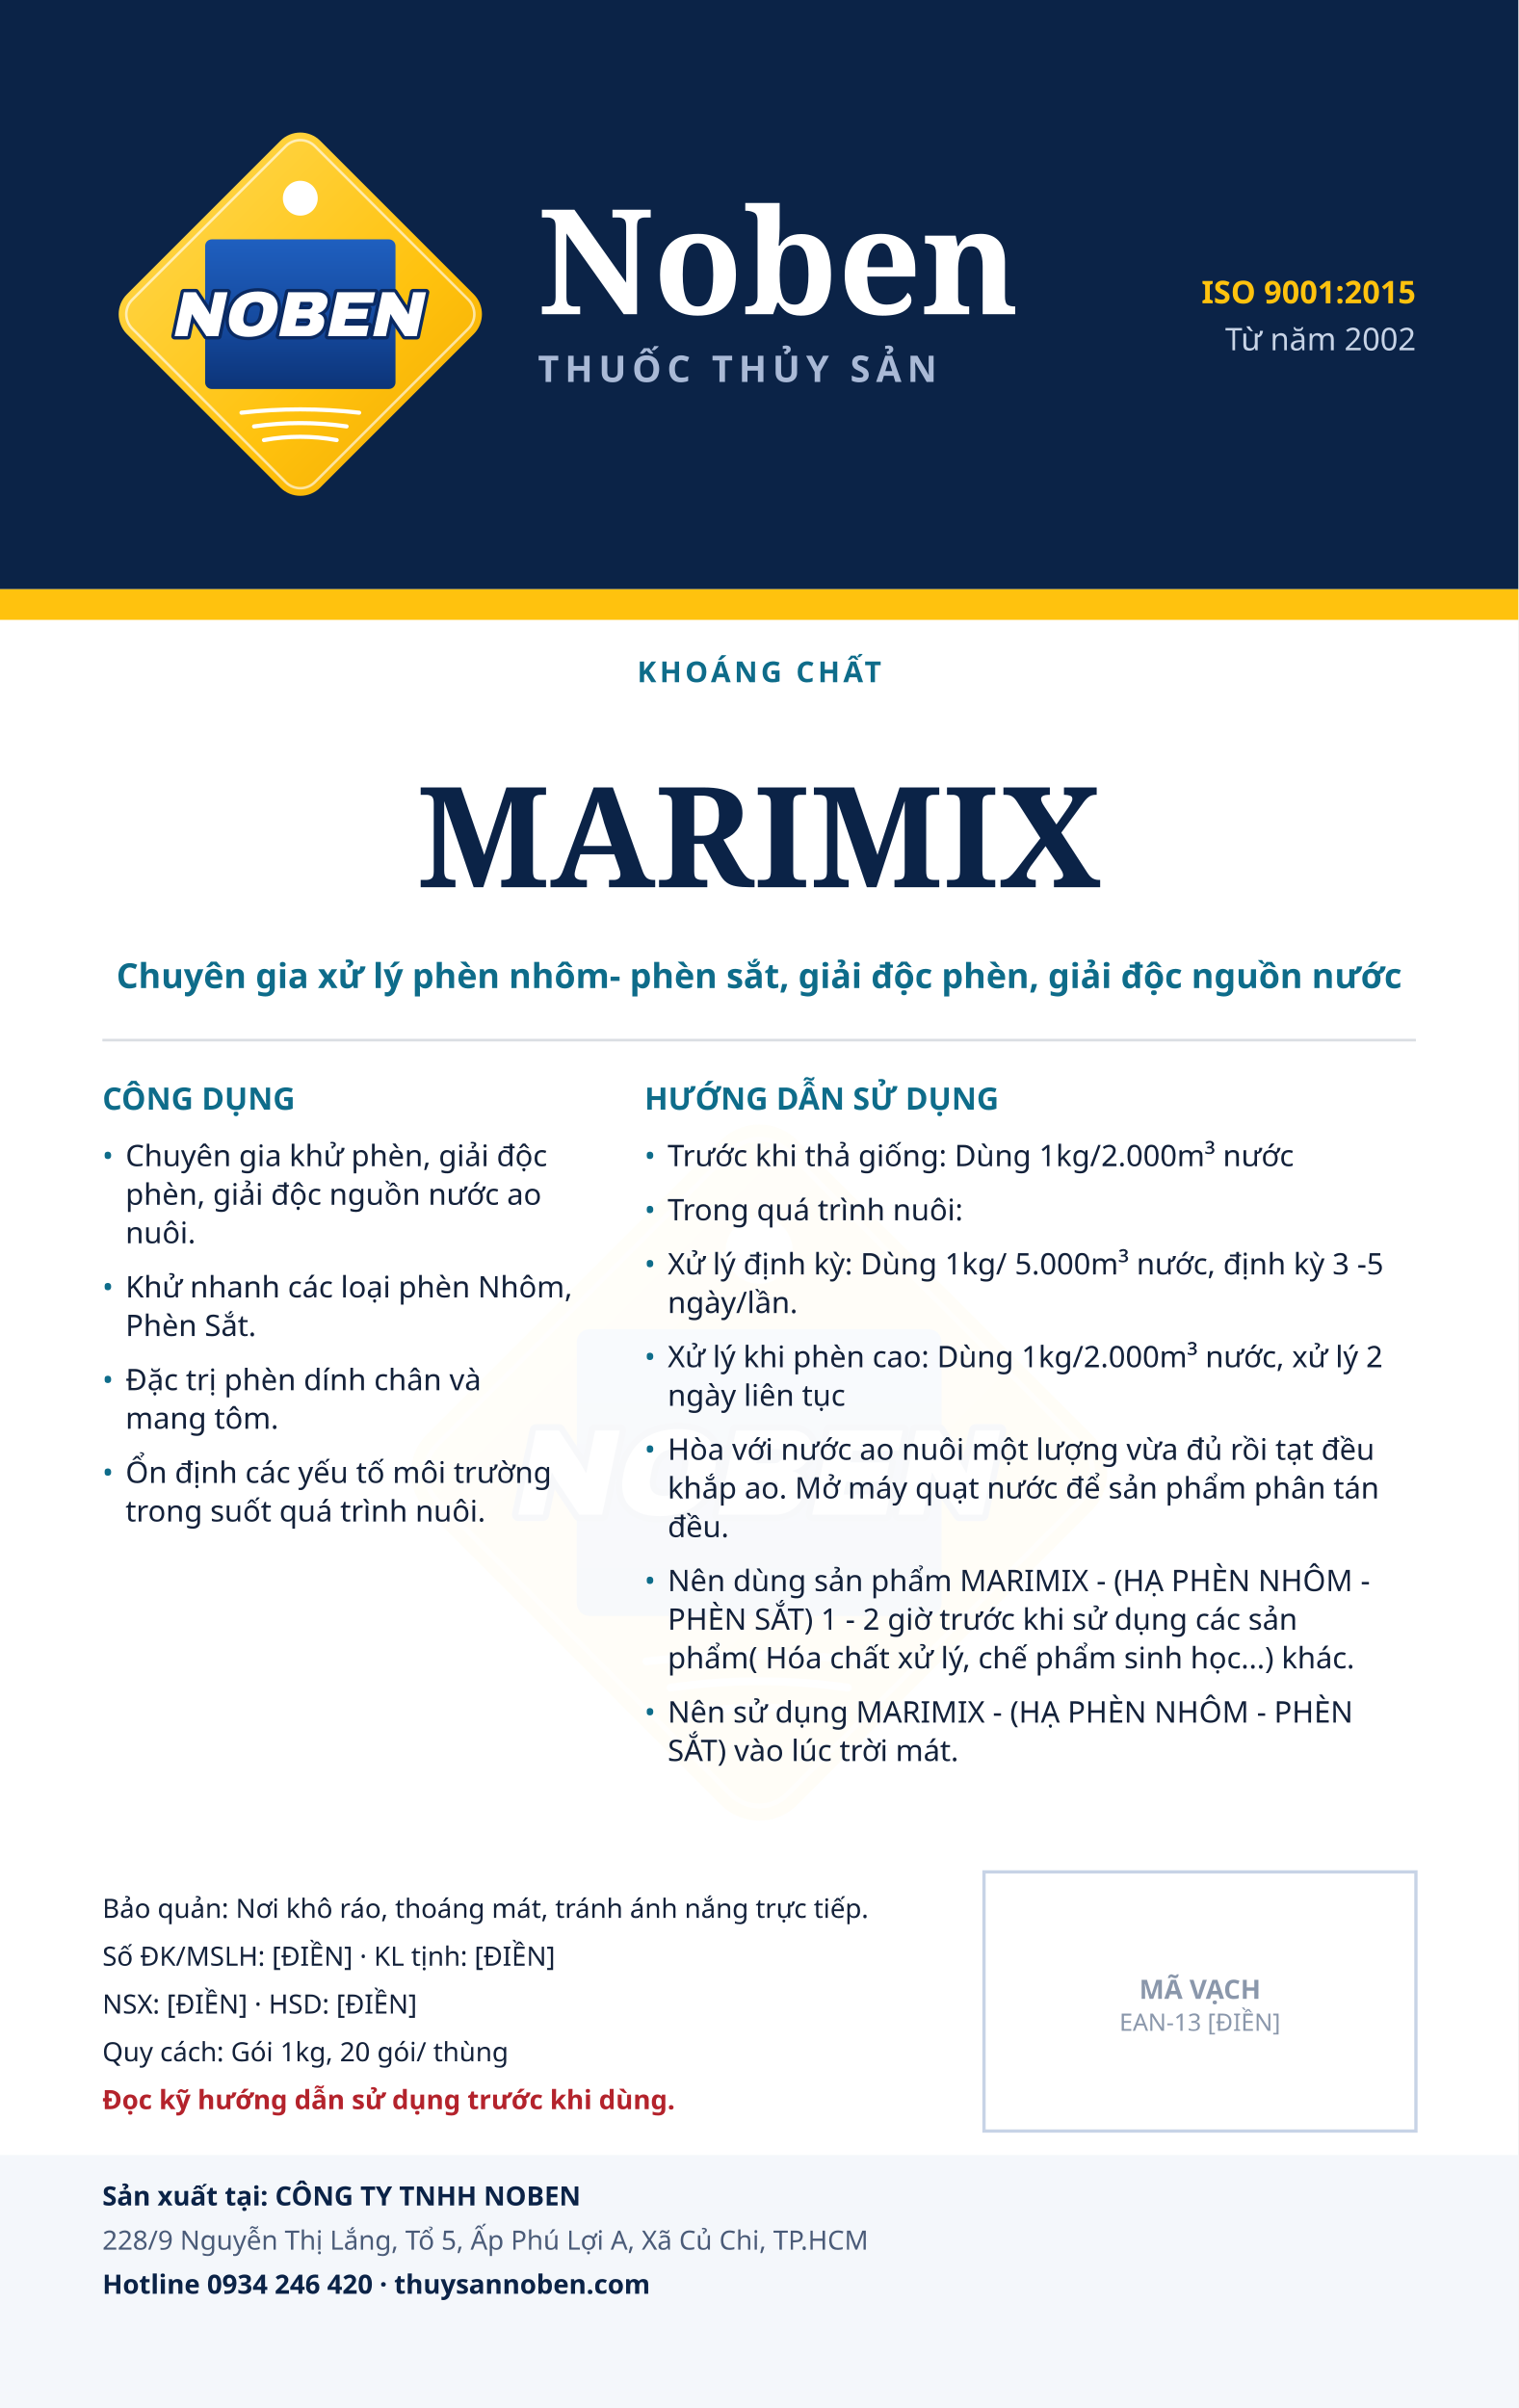
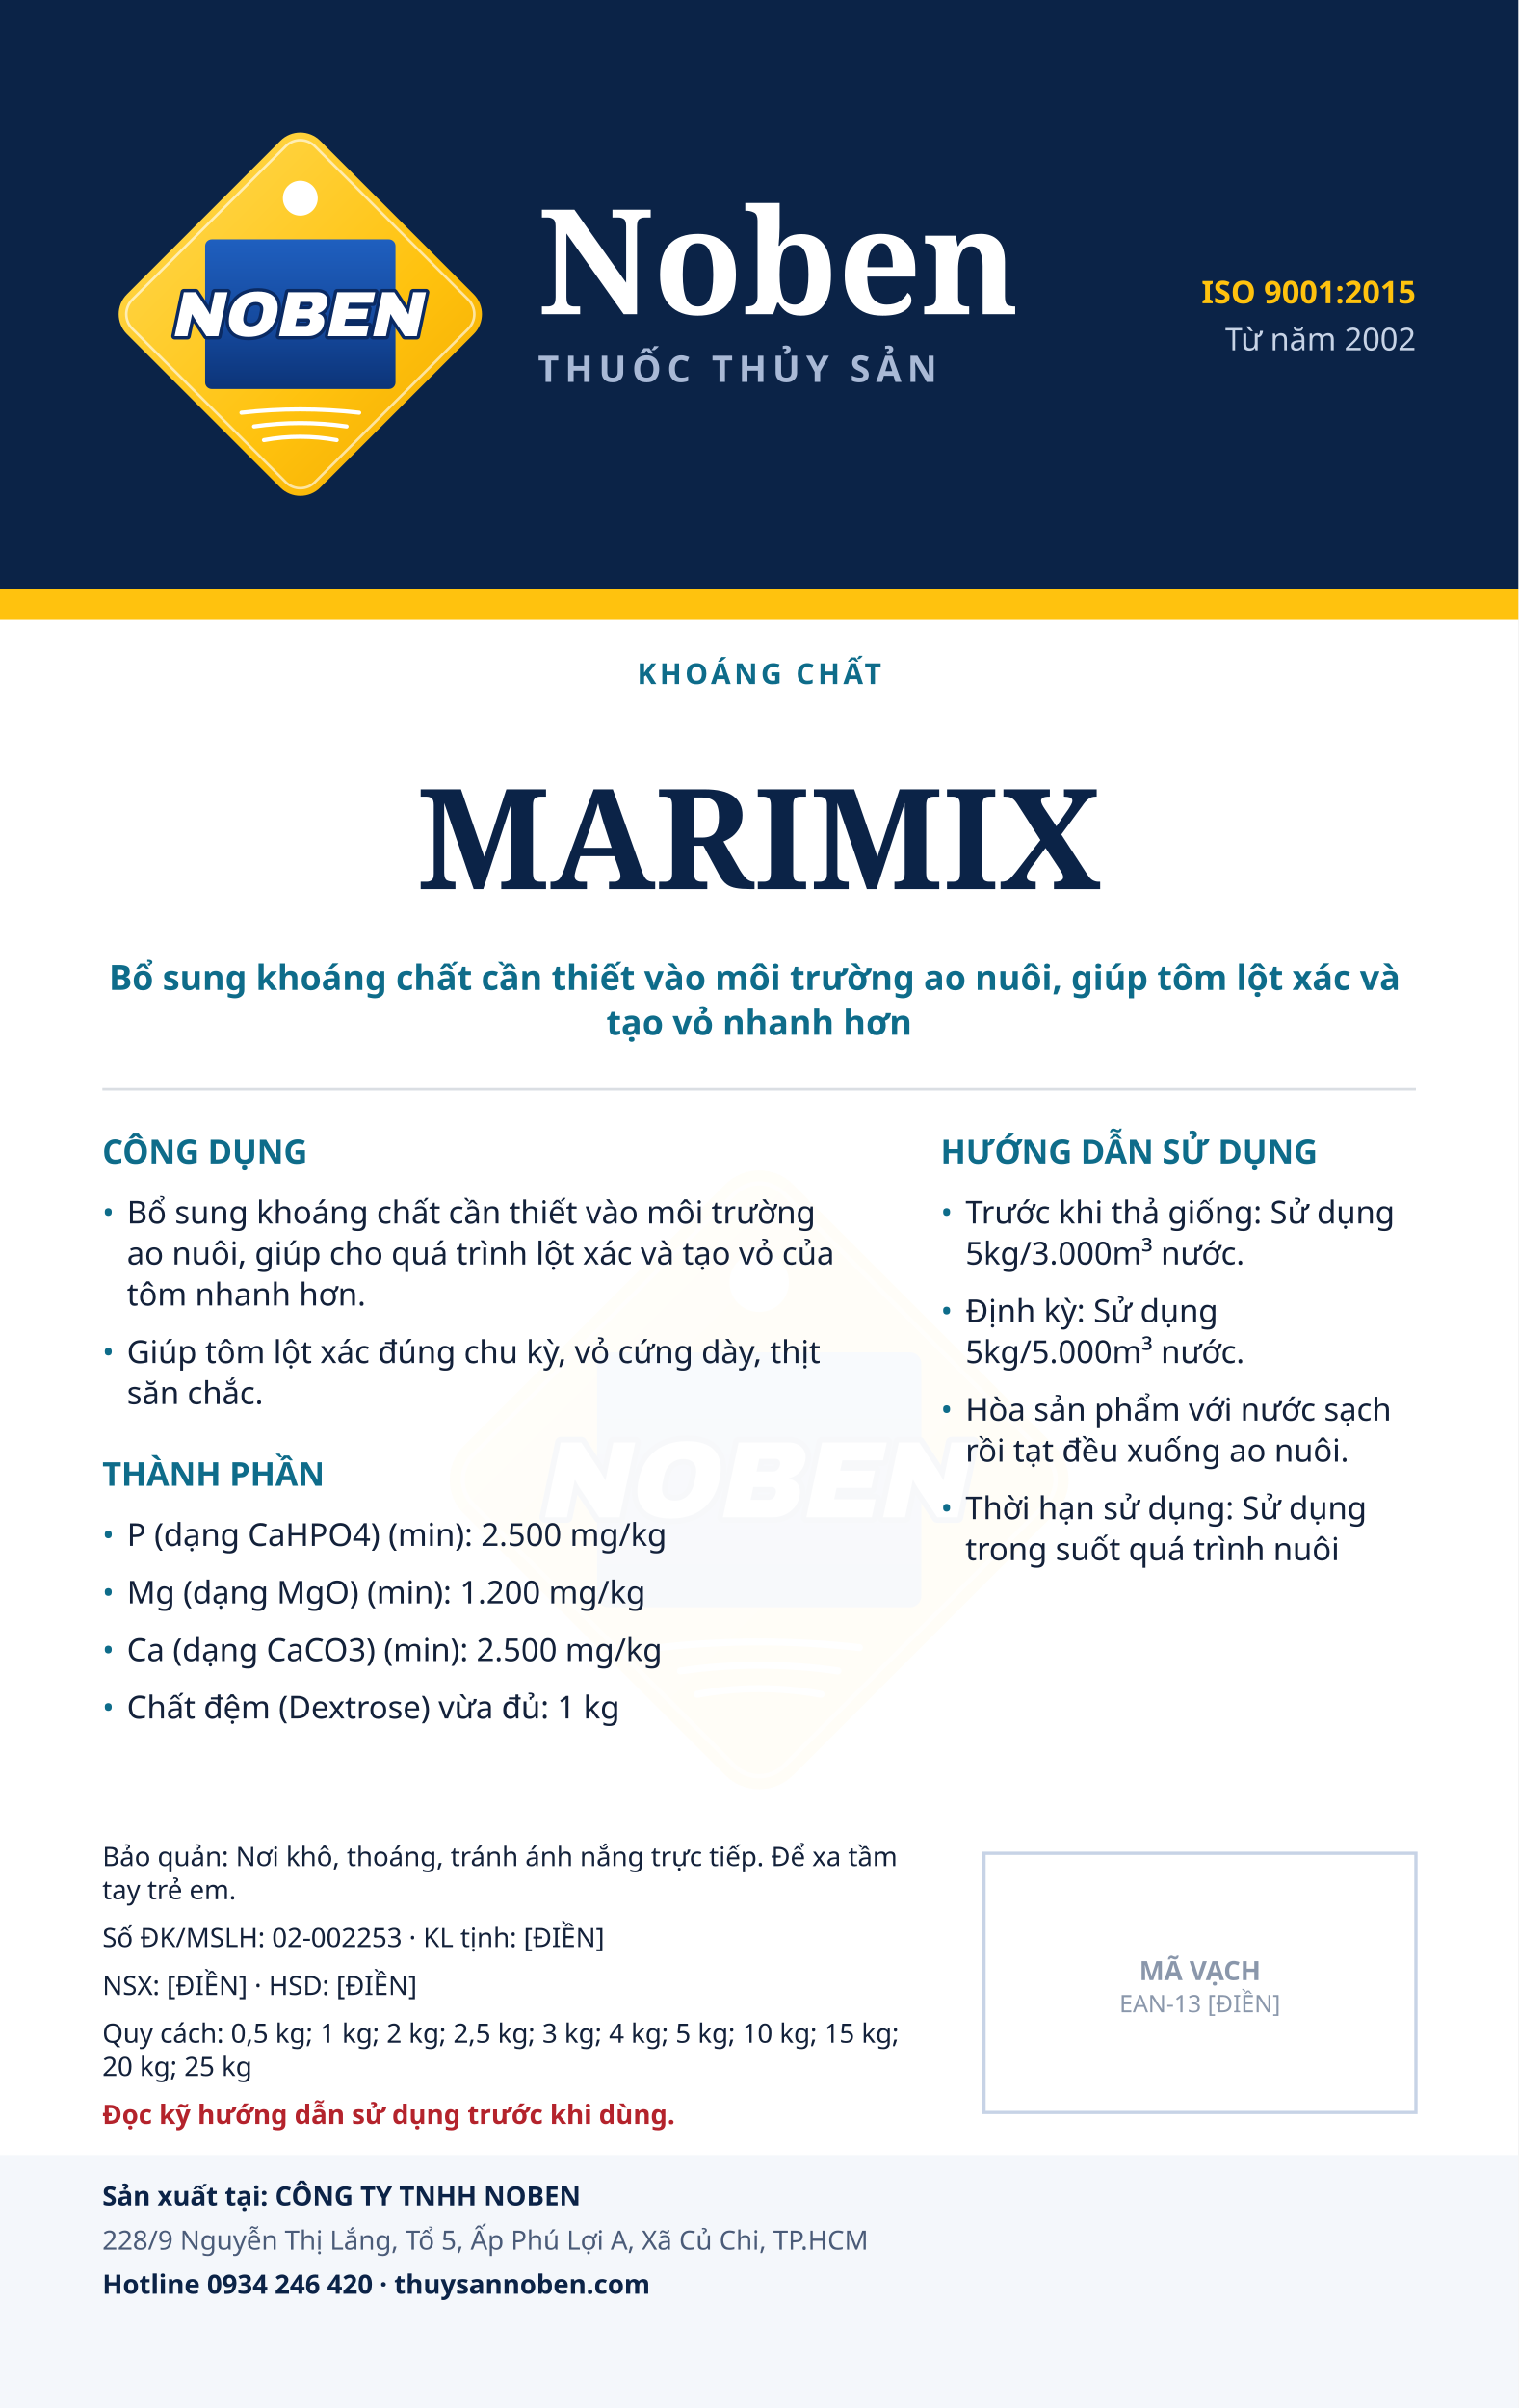
<svg xmlns="http://www.w3.org/2000/svg" xmlns:xlink="http://www.w3.org/1999/xlink" width="116mm" height="183.98mm" viewBox="-3 -3 116 183.98" data-trim="110 177.98" data-tran-le="3" data-an-toan="4.82">
  <defs>
    <clipPath id="nb-trang-giua">
      <rect x="0" y="44.36" width="110" height="117.29" />
    </clipPath>
  </defs>
  <g id="nen">
    <rect x="-3" y="-3" width="116" height="183.98" fill="#ffffff" />
    <rect x="-3" y="161.65" width="116" height="19.33" fill="#f4f7fb" />
    <g opacity="0.035" clip-path="url(#nb-trang-giua)">
-       <use href="#nb-mark-art" xlink:href="#nb-mark-art" transform="translate(26.02 80.53) scale(0.11321)" />
+       <use href="#nb-mark-art" xlink:href="#nb-mark-art" transform="translate(29.24 84.3) scale(0.10064)" />
    </g>
  </g>
  <g id="dai-thuong-hieu" data-khung="38.09 0 67.09 42.02">
    <rect x="-3" y="-3" width="116" height="45.02" fill="#0b2347" />
    <rect x="-3" y="42.02" width="116" height="2.34" fill="#ffc20e" />
    <text font-family="'Playfair Display ExtraBold', 'Playfair Display', serif" font-weight="800" font-size="11.18" fill="#ffffff" x="38.09" y="21.01">Noben</text>
    <text font-family="'Be Vietnam Pro SemiBold', 'Be Vietnam Pro', sans-serif" font-weight="600" font-size="2.79" fill="#a9b9d6" letter-spacing="0.45" x="38.09" y="26.18">THUỐC THỦY SẢN</text>
    <text font-family="'Be Vietnam Pro SemiBold', 'Be Vietnam Pro', sans-serif" font-weight="600" font-size="2.39" fill="#ffc20e" text-anchor="end" x="105.18" y="20.17">ISO 9001:2015</text>
    <text font-family="'Be Vietnam Pro', sans-serif" font-weight="400" font-size="2.39" fill="#c7d3e6" text-anchor="end" x="105.18" y="23.76">Từ năm 2002</text>
  </g>
  <g id="logo">
    <g transform="translate(4.82 5.88) scale(0.05908)">
      <g id="nb-mark-art">
        <defs>
          <linearGradient id="nb-g" x1="0" y1="0" x2="1" y2="1">
            <stop offset="0" stop-color="#ffdb57" />
            <stop offset=".618" stop-color="#ffc20e" />
            <stop offset="1" stop-color="#f2a900" />
          </linearGradient>
          <linearGradient id="nb-b" x1="0" y1="0" x2="0" y2="1">
            <stop offset="0" stop-color="#1f5fbf" />
            <stop offset=".618" stop-color="#14479a" />
            <stop offset="1" stop-color="#0c3478" />
          </linearGradient>
        </defs>
        <path d="M281.79 31.79 L480.21 230.21 A36.47 36.47 0 0 1 480.21 281.79 L281.79 480.21 A36.47 36.47 0 0 1 230.21 480.21 L31.79 281.79 A36.47 36.47 0 0 1 31.79 230.21 L230.21 31.79 A36.47 36.47 0 0 1 281.79 31.79 Z" fill="url(#nb-g)" />
        <path d="M274.83 38.76 L473.24 237.17 A26.62 26.62 0 0 1 473.24 274.83 L274.83 473.24 A26.62 26.62 0 0 1 237.17 473.24 L38.76 274.83 A26.62 26.62 0 0 1 38.76 237.17 L237.17 38.76 A26.62 26.62 0 0 1 274.83 38.76 Z" fill="none" stroke="#ffffff" stroke-opacity=".618" stroke-width="3.29" />
        <path d="M141.52 159.23 H370.48 A8.61 8.61 0 0 1 379.09 167.84 V344.16 A8.61 8.61 0 0 1 370.48 352.77 H141.52 A8.61 8.61 0 0 1 132.91 344.16 V167.84 A8.61 8.61 0 0 1 141.52 159.23 Z" fill="url(#nb-b)" />
        <circle cx="256" cy="106.02" r="22.54" fill="#ffffff" />
        <g transform="translate(93.46 284.39) scale(0.89704)">
          <g fill="none" stroke="#0a2a63" stroke-width="9.6" stroke-linejoin="round">
            <path transform="translate(-6.81 0)" d="M6.808 0.0 20.1 -63.296H37.396L52.312 -40.572Q52.947 -39.652 53.96 -37.904Q54.973 -36.156 56.022 -34.362Q57.071 -32.568 57.575 -31.464L58.074 -31.648Q58.523 -34.224 59.054 -36.754Q59.586 -39.284 59.856 -40.572L64.628 -63.296H83.12L69.828 0.0H52.624L35.765 -25.3Q34.587 -27.14 33.802 -28.658Q33.017 -30.176 32.295 -31.556L31.796 -31.372Q31.521 -29.624 31.154 -27.876Q30.787 -26.128 30.613 -25.3L25.3 0.0Z " />
            <path transform="translate(-7.2 0)" d="M113.676 1.104Q102.912 1.104 96.049 -2.576Q89.186 -6.256 86.674 -13.57Q84.162 -20.884 86.422 -31.648Q88.702 -42.504 94.276 -49.772Q99.85 -57.04 108.259 -60.72Q116.668 -64.4 127.432 -64.4Q138.288 -64.4 145.151 -60.72Q152.014 -57.04 154.536 -49.772Q157.058 -42.504 154.778 -31.648Q152.518 -20.884 146.934 -13.57Q141.35 -6.256 132.941 -2.576Q124.532 1.104 113.676 1.104ZM116.864 -14.076Q120.176 -14.076 122.928 -15.134Q125.68 -16.192 127.788 -18.124Q129.896 -20.056 131.294 -22.77Q132.692 -25.484 133.368 -28.704L134.604 -34.592Q135.281 -37.812 135.022 -40.526Q134.764 -43.24 133.468 -45.172Q132.172 -47.104 129.864 -48.162Q127.556 -49.22 124.244 -49.22Q120.932 -49.22 118.18 -48.162Q115.428 -47.104 113.366 -45.172Q111.304 -43.24 109.906 -40.526Q108.509 -37.812 107.832 -34.592L106.596 -28.704Q105.92 -25.484 106.178 -22.77Q106.436 -20.056 107.686 -18.124Q108.936 -16.192 111.244 -15.134Q113.552 -14.076 116.864 -14.076Z " />
            <path transform="translate(-7.59 0)" d="M158.08 0.0 171.372 -63.296H213.508Q218.292 -63.296 221.833 -61.318Q225.373 -59.34 227.031 -55.844Q228.689 -52.348 227.723 -47.748Q226.757 -43.148 224.667 -40.204Q222.577 -37.26 219.827 -35.558Q217.078 -33.856 214.052 -33.028L213.975 -32.66Q217.132 -31.924 219.469 -30.13Q221.807 -28.336 222.786 -25.116Q223.766 -21.896 222.704 -16.836Q221.641 -11.776 218.365 -8.004Q215.089 -4.232 210.504 -2.116Q205.92 0.0 200.768 0.0ZM181.503 -14.72H196.959Q199.075 -14.72 200.672 -16.192Q202.269 -17.664 202.888 -20.608Q203.177 -21.988 202.821 -23.138Q202.464 -24.288 201.542 -24.932Q200.619 -25.576 199.239 -25.576H183.783ZM186.526 -38.64H200.51Q201.982 -38.64 203.139 -39.33Q204.296 -40.02 205.165 -41.308Q206.033 -42.596 206.439 -44.528Q206.864 -46.552 205.783 -47.978Q204.703 -49.404 202.771 -49.404H188.787Z " />
            <path transform="translate(-7.8 0)" d="M228.932 0.0 242.224 -63.296H296.964L293.776 -48.116H259.368L257.533 -39.376H286.973L283.92 -24.84H254.48L252.452 -15.18H287.504L284.316 0.0Z " />
            <path transform="translate(-8 0)" d="M294.08 0.0 307.372 -63.296H324.668L339.584 -40.572Q340.219 -39.652 341.232 -37.904Q342.245 -36.156 343.294 -34.362Q344.343 -32.568 344.847 -31.464L345.346 -31.648Q345.795 -34.224 346.326 -36.754Q346.858 -39.284 347.128 -40.572L351.9 -63.296H370.392L357.1 0.0H339.896L323.037 -25.3Q321.859 -27.14 321.074 -28.658Q320.289 -30.176 319.567 -31.556L319.068 -31.372Q318.793 -29.624 318.426 -27.876Q318.059 -26.128 317.885 -25.3L312.572 0.0Z" />
          </g>
          <g fill="#ffffff">
            <path transform="translate(-6.81 0)" d="M6.808 0.0 20.1 -63.296H37.396L52.312 -40.572Q52.947 -39.652 53.96 -37.904Q54.973 -36.156 56.022 -34.362Q57.071 -32.568 57.575 -31.464L58.074 -31.648Q58.523 -34.224 59.054 -36.754Q59.586 -39.284 59.856 -40.572L64.628 -63.296H83.12L69.828 0.0H52.624L35.765 -25.3Q34.587 -27.14 33.802 -28.658Q33.017 -30.176 32.295 -31.556L31.796 -31.372Q31.521 -29.624 31.154 -27.876Q30.787 -26.128 30.613 -25.3L25.3 0.0Z " />
            <path transform="translate(-7.2 0)" d="M113.676 1.104Q102.912 1.104 96.049 -2.576Q89.186 -6.256 86.674 -13.57Q84.162 -20.884 86.422 -31.648Q88.702 -42.504 94.276 -49.772Q99.85 -57.04 108.259 -60.72Q116.668 -64.4 127.432 -64.4Q138.288 -64.4 145.151 -60.72Q152.014 -57.04 154.536 -49.772Q157.058 -42.504 154.778 -31.648Q152.518 -20.884 146.934 -13.57Q141.35 -6.256 132.941 -2.576Q124.532 1.104 113.676 1.104ZM116.864 -14.076Q120.176 -14.076 122.928 -15.134Q125.68 -16.192 127.788 -18.124Q129.896 -20.056 131.294 -22.77Q132.692 -25.484 133.368 -28.704L134.604 -34.592Q135.281 -37.812 135.022 -40.526Q134.764 -43.24 133.468 -45.172Q132.172 -47.104 129.864 -48.162Q127.556 -49.22 124.244 -49.22Q120.932 -49.22 118.18 -48.162Q115.428 -47.104 113.366 -45.172Q111.304 -43.24 109.906 -40.526Q108.509 -37.812 107.832 -34.592L106.596 -28.704Q105.92 -25.484 106.178 -22.77Q106.436 -20.056 107.686 -18.124Q108.936 -16.192 111.244 -15.134Q113.552 -14.076 116.864 -14.076Z " />
            <path transform="translate(-7.59 0)" d="M158.08 0.0 171.372 -63.296H213.508Q218.292 -63.296 221.833 -61.318Q225.373 -59.34 227.031 -55.844Q228.689 -52.348 227.723 -47.748Q226.757 -43.148 224.667 -40.204Q222.577 -37.26 219.827 -35.558Q217.078 -33.856 214.052 -33.028L213.975 -32.66Q217.132 -31.924 219.469 -30.13Q221.807 -28.336 222.786 -25.116Q223.766 -21.896 222.704 -16.836Q221.641 -11.776 218.365 -8.004Q215.089 -4.232 210.504 -2.116Q205.92 0.0 200.768 0.0ZM181.503 -14.72H196.959Q199.075 -14.72 200.672 -16.192Q202.269 -17.664 202.888 -20.608Q203.177 -21.988 202.821 -23.138Q202.464 -24.288 201.542 -24.932Q200.619 -25.576 199.239 -25.576H183.783ZM186.526 -38.64H200.51Q201.982 -38.64 203.139 -39.33Q204.296 -40.02 205.165 -41.308Q206.033 -42.596 206.439 -44.528Q206.864 -46.552 205.783 -47.978Q204.703 -49.404 202.771 -49.404H188.787Z " />
            <path transform="translate(-7.8 0)" d="M228.932 0.0 242.224 -63.296H296.964L293.776 -48.116H259.368L257.533 -39.376H286.973L283.92 -24.84H254.48L252.452 -15.18H287.504L284.316 0.0Z " />
            <path transform="translate(-8 0)" d="M294.08 0.0 307.372 -63.296H324.668L339.584 -40.572Q340.219 -39.652 341.232 -37.904Q342.245 -36.156 343.294 -34.362Q344.343 -32.568 344.847 -31.464L345.346 -31.648Q345.795 -34.224 346.326 -36.754Q346.858 -39.284 347.128 -40.572L351.9 -63.296H370.392L357.1 0.0H339.896L323.037 -25.3Q321.859 -27.14 321.074 -28.658Q320.289 -30.176 319.567 -31.556L319.068 -31.372Q318.793 -29.624 318.426 -27.876Q318.059 -26.128 317.885 -25.3L312.572 0.0Z" />
          </g>
        </g>
        <path d="M179.92 383.41 Q256 374.8 332.08 383.41 M196.19 401.13 Q256 392.52 315.81 401.13 M208.98 418.85 Q256 410.24 303.02 418.85" fill="none" stroke="#ffffff" stroke-width="5.32" stroke-linecap="round" />
      </g>
    </g>
  </g>
-   <g id="ten-san-pham" data-khung="4.82 44.36 100.36 34.65">
+   <g id="ten-san-pham" data-khung="4.82 44.36 100.36 38.58">
    <text font-family="'Be Vietnam Pro SemiBold', 'Be Vietnam Pro', sans-serif" font-weight="600" font-size="2.2" fill="#0e6c8a" text-anchor="middle" letter-spacing="0.26">
-       <tspan x="55" y="49.12">KHOÁNG CHẤT</tspan>
+       <tspan x="55" y="49.26">KHOÁNG CHẤT</tspan>
    </text>
    <text font-family="'Playfair Display ExtraBold', 'Playfair Display', serif" font-weight="800" font-size="10.68" fill="#0b2347" text-anchor="middle">
-       <tspan x="55" y="64.79">MARIMIX</tspan>
+       <tspan x="55" y="64.93">MARIMIX</tspan>
    </text>
    <text font-family="'Be Vietnam Pro SemiBold', 'Be Vietnam Pro', sans-serif" font-weight="600" font-size="2.64" fill="#0e6c8a" text-anchor="middle">
-       <tspan x="55" y="72.49">Chuyên gia xử lý phèn nhôm- phèn sắt, giải độc phèn, giải độc nguồn nước</tspan>
+       <tspan x="55" y="72.63">Bổ sung khoáng chất cần thiết vào môi trường ao nuôi, giúp tôm lột xác và</tspan>
+       <tspan x="55" y="76.06">tạo vỏ nhanh hơn</tspan>
    </text>
  </g>
-   <g id="cong-dung" data-khung="4.82 79.01 36.43 34.85">
-     <line x1="4.82" y1="76.47" x2="105.18" y2="76.47" stroke="#0b2347" stroke-opacity="0.15" stroke-width="0.2" />
-     <text font-family="'Be Vietnam Pro SemiBold', 'Be Vietnam Pro', sans-serif" font-weight="600" font-size="2.36" fill="#0e6c8a">
-       <tspan x="4.82" y="81.78">CÔNG DỤNG</tspan>
+   <g id="cong-dung" data-khung="4.82 82.94 58.75 21.98">
+     <line x1="4.82" y1="80.24" x2="105.18" y2="80.24" stroke="#0b2347" stroke-opacity="0.15" stroke-width="0.2" />
+     <text font-family="'Be Vietnam Pro SemiBold', 'Be Vietnam Pro', sans-serif" font-weight="600" font-size="2.51" fill="#0e6c8a">
+       <tspan x="4.82" y="85.89">CÔNG DỤNG</tspan>
    </text>
-     <text font-family="'Be Vietnam Pro', sans-serif" font-weight="400" font-size="2.27" fill="#0e6c8a" x="4.82" y="86.1">•</text>
-     <text font-family="'Be Vietnam Pro', sans-serif" font-weight="400" font-size="2.27" fill="#13213a">
-       <tspan x="6.59" y="86.1">Chuyên gia khử phèn, giải độc</tspan>
-       <tspan x="6.59" y="89.05">phèn, giải độc nguồn nước ao</tspan>
-       <tspan x="6.59" y="91.99">nuôi.</tspan>
+     <text font-family="'Be Vietnam Pro', sans-serif" font-weight="400" font-size="2.41" fill="#0e6c8a" x="4.82" y="90.48">•</text>
+     <text font-family="'Be Vietnam Pro', sans-serif" font-weight="400" font-size="2.41" fill="#13213a">
+       <tspan x="6.7" y="90.48">Bổ sung khoáng chất cần thiết vào môi trường</tspan>
+       <tspan x="6.7" y="93.61">ao nuôi, giúp cho quá trình lột xác và tạo vỏ của</tspan>
+       <tspan x="6.7" y="96.74">tôm nhanh hơn.</tspan>
    </text>
-     <text font-family="'Be Vietnam Pro', sans-serif" font-weight="400" font-size="2.27" fill="#0e6c8a" x="4.82" y="96.13">•</text>
-     <text font-family="'Be Vietnam Pro', sans-serif" font-weight="400" font-size="2.27" fill="#13213a">
-       <tspan x="6.59" y="96.13">Khử nhanh các loại phèn Nhôm,</tspan>
-       <tspan x="6.59" y="99.08">Phèn Sắt.</tspan>
-     </text>
-     <text font-family="'Be Vietnam Pro', sans-serif" font-weight="400" font-size="2.27" fill="#0e6c8a" x="4.82" y="103.22">•</text>
-     <text font-family="'Be Vietnam Pro', sans-serif" font-weight="400" font-size="2.27" fill="#13213a">
-       <tspan x="6.59" y="103.22">Đặc trị phèn dính chân và</tspan>
-       <tspan x="6.59" y="106.16">mang tôm.</tspan>
-     </text>
-     <text font-family="'Be Vietnam Pro', sans-serif" font-weight="400" font-size="2.27" fill="#0e6c8a" x="4.82" y="110.3">•</text>
-     <text font-family="'Be Vietnam Pro', sans-serif" font-weight="400" font-size="2.27" fill="#13213a">
-       <tspan x="6.59" y="110.3">Ổn định các yếu tố môi trường</tspan>
-       <tspan x="6.59" y="113.25">trong suốt quá trình nuôi.</tspan>
+     <text font-family="'Be Vietnam Pro', sans-serif" font-weight="400" font-size="2.41" fill="#0e6c8a" x="4.82" y="101.14">•</text>
+     <text font-family="'Be Vietnam Pro', sans-serif" font-weight="400" font-size="2.41" fill="#13213a">
+       <tspan x="6.7" y="101.14">Giúp tôm lột xác đúng chu kỳ, vỏ cứng dày, thịt</tspan>
+       <tspan x="6.7" y="104.27">săn chắc.</tspan>
    </text>
  </g>
-   <g id="huong-dan" data-khung="46.24 79.01 58.95 53.16">
-     <text font-family="'Be Vietnam Pro SemiBold', 'Be Vietnam Pro', sans-serif" font-weight="600" font-size="2.36" fill="#0e6c8a">
-       <tspan x="46.24" y="81.78">HƯỚNG DẪN SỬ DỤNG</tspan>
+   <g id="huong-dan" data-khung="68.87 82.94 36.31 33.91">
+     <text font-family="'Be Vietnam Pro SemiBold', 'Be Vietnam Pro', sans-serif" font-weight="600" font-size="2.51" fill="#0e6c8a">
+       <tspan x="68.87" y="85.89">HƯỚNG DẪN SỬ DỤNG</tspan>
    </text>
-     <text font-family="'Be Vietnam Pro', sans-serif" font-weight="400" font-size="2.27" fill="#0e6c8a" x="46.24" y="86.1">•</text>
-     <text font-family="'Be Vietnam Pro', sans-serif" font-weight="400" font-size="2.27" fill="#13213a">
-       <tspan x="48.01" y="86.1">Trước khi thả giống: Dùng 1kg/2.000m³ nước</tspan>
+     <text font-family="'Be Vietnam Pro', sans-serif" font-weight="400" font-size="2.41" fill="#0e6c8a" x="68.87" y="90.48">•</text>
+     <text font-family="'Be Vietnam Pro', sans-serif" font-weight="400" font-size="2.41" fill="#13213a">
+       <tspan x="70.76" y="90.48">Trước khi thả giống: Sử dụng</tspan>
+       <tspan x="70.76" y="93.61">5kg/3.000m³ nước.</tspan>
    </text>
-     <text font-family="'Be Vietnam Pro', sans-serif" font-weight="400" font-size="2.27" fill="#0e6c8a" x="46.24" y="90.24">•</text>
-     <text font-family="'Be Vietnam Pro', sans-serif" font-weight="400" font-size="2.27" fill="#13213a">
-       <tspan x="48.01" y="90.24">Trong quá trình nuôi:</tspan>
+     <text font-family="'Be Vietnam Pro', sans-serif" font-weight="400" font-size="2.41" fill="#0e6c8a" x="68.87" y="98.01">•</text>
+     <text font-family="'Be Vietnam Pro', sans-serif" font-weight="400" font-size="2.41" fill="#13213a">
+       <tspan x="70.76" y="98.01">Định kỳ: Sử dụng</tspan>
+       <tspan x="70.76" y="101.14">5kg/5.000m³ nước.</tspan>
    </text>
-     <text font-family="'Be Vietnam Pro', sans-serif" font-weight="400" font-size="2.27" fill="#0e6c8a" x="46.24" y="94.37">•</text>
-     <text font-family="'Be Vietnam Pro', sans-serif" font-weight="400" font-size="2.27" fill="#13213a">
-       <tspan x="48.01" y="94.37">Xử lý định kỳ: Dùng 1kg/ 5.000m³ nước, định kỳ 3 -5</tspan>
-       <tspan x="48.01" y="97.32">ngày/lần.</tspan>
+     <text font-family="'Be Vietnam Pro', sans-serif" font-weight="400" font-size="2.41" fill="#0e6c8a" x="68.87" y="105.54">•</text>
+     <text font-family="'Be Vietnam Pro', sans-serif" font-weight="400" font-size="2.41" fill="#13213a">
+       <tspan x="70.76" y="105.54">Hòa sản phẩm với nước sạch</tspan>
+       <tspan x="70.76" y="108.67">rồi tạt đều xuống ao nuôi.</tspan>
    </text>
-     <text font-family="'Be Vietnam Pro', sans-serif" font-weight="400" font-size="2.27" fill="#0e6c8a" x="46.24" y="101.46">•</text>
-     <text font-family="'Be Vietnam Pro', sans-serif" font-weight="400" font-size="2.27" fill="#13213a">
-       <tspan x="48.01" y="101.46">Xử lý khi phèn cao: Dùng 1kg/2.000m³ nước, xử lý 2</tspan>
-       <tspan x="48.01" y="104.41">ngày liên tục</tspan>
-     </text>
-     <text font-family="'Be Vietnam Pro', sans-serif" font-weight="400" font-size="2.27" fill="#0e6c8a" x="46.24" y="108.54">•</text>
-     <text font-family="'Be Vietnam Pro', sans-serif" font-weight="400" font-size="2.27" fill="#13213a">
-       <tspan x="48.01" y="108.54">Hòa với nước ao nuôi một lượng vừa đủ rồi tạt đều</tspan>
-       <tspan x="48.01" y="111.49">khắp ao. Mở máy quạt nước để sản phẩm phân tán</tspan>
-       <tspan x="48.01" y="114.44">đều.</tspan>
-     </text>
-     <text font-family="'Be Vietnam Pro', sans-serif" font-weight="400" font-size="2.27" fill="#0e6c8a" x="46.24" y="118.57">•</text>
-     <text font-family="'Be Vietnam Pro', sans-serif" font-weight="400" font-size="2.27" fill="#13213a">
-       <tspan x="48.01" y="118.57">Nên dùng sản phẩm MARIMIX - (HẠ PHÈN NHÔM -</tspan>
-       <tspan x="48.01" y="121.52">PHÈN SẮT) 1 - 2 giờ trước khi sử dụng các sản</tspan>
-       <tspan x="48.01" y="124.47">phẩm( Hóa chất xử lý, chế phẩm sinh học...) khác.</tspan>
-     </text>
-     <text font-family="'Be Vietnam Pro', sans-serif" font-weight="400" font-size="2.27" fill="#0e6c8a" x="46.24" y="128.61">•</text>
-     <text font-family="'Be Vietnam Pro', sans-serif" font-weight="400" font-size="2.27" fill="#13213a">
-       <tspan x="48.01" y="128.61">Nên sử dụng MARIMIX - (HẠ PHÈN NHÔM - PHÈN</tspan>
-       <tspan x="48.01" y="131.55">SẮT) vào lúc trời mát.</tspan>
+     <text font-family="'Be Vietnam Pro', sans-serif" font-weight="400" font-size="2.41" fill="#0e6c8a" x="68.87" y="113.07">•</text>
+     <text font-family="'Be Vietnam Pro', sans-serif" font-weight="400" font-size="2.41" fill="#13213a">
+       <tspan x="70.76" y="113.07">Thời hạn sử dụng: Sử dụng</tspan>
+       <tspan x="70.76" y="116.2">trong suốt quá trình nuôi</tspan>
    </text>
  </g>
-   <g id="thanh-phan">
- </g>
-   <g id="phap-ly" data-khung="4.82 140.02 100.36 33.14">
+   <g id="thanh-phan" data-khung="4.82 107.57 58.75 21.38">
+     <text font-family="'Be Vietnam Pro SemiBold', 'Be Vietnam Pro', sans-serif" font-weight="600" font-size="2.51" fill="#0e6c8a">
+       <tspan x="4.82" y="110.52">THÀNH PHẦN</tspan>
+     </text>
+     <text font-family="'Be Vietnam Pro', sans-serif" font-weight="400" font-size="2.41" fill="#0e6c8a" x="4.82" y="115.11">•</text>
+     <text font-family="'Be Vietnam Pro', sans-serif" font-weight="400" font-size="2.41" fill="#13213a">
+       <tspan x="6.7" y="115.11">P (dạng CaHPO4) (min): 2.500 mg/kg</tspan>
+     </text>
+     <text font-family="'Be Vietnam Pro', sans-serif" font-weight="400" font-size="2.41" fill="#0e6c8a" x="4.82" y="119.51">•</text>
+     <text font-family="'Be Vietnam Pro', sans-serif" font-weight="400" font-size="2.41" fill="#13213a">
+       <tspan x="6.7" y="119.51">Mg (dạng MgO) (min): 1.200 mg/kg</tspan>
+     </text>
+     <text font-family="'Be Vietnam Pro', sans-serif" font-weight="400" font-size="2.41" fill="#0e6c8a" x="4.82" y="123.91">•</text>
+     <text font-family="'Be Vietnam Pro', sans-serif" font-weight="400" font-size="2.41" fill="#13213a">
+       <tspan x="6.7" y="123.91">Ca (dạng CaCO3) (min): 2.500 mg/kg</tspan>
+     </text>
+     <text font-family="'Be Vietnam Pro', sans-serif" font-weight="400" font-size="2.41" fill="#0e6c8a" x="4.82" y="128.3">•</text>
+     <text font-family="'Be Vietnam Pro', sans-serif" font-weight="400" font-size="2.41" fill="#13213a">
+       <tspan x="6.7" y="128.3">Chất đệm (Dextrose) vừa đủ: 1 kg</tspan>
+     </text>
+   </g>
+   <g id="phap-ly" data-khung="4.82 137.18 100.36 35.98">
    <text font-family="'Be Vietnam Pro', sans-serif" font-weight="400" font-size="2.03" fill="#13213a">
-       <tspan x="4.82" y="143.53">Bảo quản: Nơi khô ráo, thoáng mát, tránh ánh nắng trực tiếp.</tspan>
+       <tspan x="4.82" y="139.57">Bảo quản: Nơi khô, thoáng, tránh ánh nắng trực tiếp. Để xa tầm</tspan>
+       <tspan x="4.82" y="142.11">tay trẻ em.</tspan>
    </text>
    <text font-family="'Be Vietnam Pro', sans-serif" font-weight="400" font-size="2.03" fill="#13213a">
-       <tspan x="4.82" y="147.19">Số ĐK/MSLH: [ĐIỀN] · KL tịnh: [ĐIỀN]</tspan>
+       <tspan x="4.82" y="145.76">Số ĐK/MSLH: 02-002253 · KL tịnh: [ĐIỀN]</tspan>
    </text>
    <text font-family="'Be Vietnam Pro', sans-serif" font-weight="400" font-size="2.03" fill="#13213a">
-       <tspan x="4.82" y="150.84">NSX: [ĐIỀN] · HSD: [ĐIỀN]</tspan>
+       <tspan x="4.82" y="149.42">NSX: [ĐIỀN] · HSD: [ĐIỀN]</tspan>
    </text>
    <text font-family="'Be Vietnam Pro', sans-serif" font-weight="400" font-size="2.03" fill="#13213a">
-       <tspan x="4.82" y="154.49">Quy cách: Gói 1kg, 20 gói/ thùng</tspan>
+       <tspan x="4.82" y="153.07">Quy cách: 0,5 kg; 1 kg; 2 kg; 2,5 kg; 3 kg; 4 kg; 5 kg; 10 kg; 15 kg;</tspan>
+       <tspan x="4.82" y="155.61">20 kg; 25 kg</tspan>
    </text>
    <text font-family="'Be Vietnam Pro SemiBold', 'Be Vietnam Pro', sans-serif" font-weight="600" font-size="2.03" fill="#b4232c">
-       <tspan x="4.82" y="158.15">Đọc kỹ hướng dẫn sử dụng trước khi dùng.</tspan>
+       <tspan x="4.82" y="159.27">Đọc kỹ hướng dẫn sử dụng trước khi dùng.</tspan>
    </text>
    <text font-family="'Be Vietnam Pro SemiBold', 'Be Vietnam Pro', sans-serif" font-weight="600" font-size="2.03" fill="#0b2347">
      <tspan x="4.82" y="165.51">Sản xuất tại: CÔNG TY TNHH NOBEN</tspan>
    </text>
    <text font-family="'Be Vietnam Pro', sans-serif" font-weight="400" font-size="2.03" fill="#4a5b78">
      <tspan x="4.82" y="168.88">228/9 Nguyễn Thị Lắng, Tổ 5, Ấp Phú Lợi A, Xã Củ Chi, TP.HCM</tspan>
    </text>
    <text font-family="'Be Vietnam Pro SemiBold', 'Be Vietnam Pro', sans-serif" font-weight="600" font-size="2.03" fill="#0b2347">
      <tspan x="4.82" y="172.25">Hotline 0934 246 420 · thuysannoben.com</tspan>
    </text>
  </g>
-   <g id="ma-vach" data-khung="72.18 140.02 33 19.8">
-     <rect x="72.18" y="140.02" width="33" height="19.8" fill="#ffffff" stroke="#c7d3e6" stroke-width="0.25" />
-     <text font-family="'Be Vietnam Pro SemiBold', 'Be Vietnam Pro', sans-serif" font-weight="600" font-size="2.03" fill="#8a97ab" text-anchor="middle" x="88.68" y="149.72">MÃ VẠCH</text>
-     <text font-family="'Be Vietnam Pro', sans-serif" font-weight="400" font-size="1.83" fill="#8a97ab" text-anchor="middle" x="88.68" y="152.16">EAN-13 [ĐIỀN]</text>
+   <g id="ma-vach" data-khung="72.18 138.6 33 19.8">
+     <rect x="72.18" y="138.6" width="33" height="19.8" fill="#ffffff" stroke="#c7d3e6" stroke-width="0.25" />
+     <text font-family="'Be Vietnam Pro SemiBold', 'Be Vietnam Pro', sans-serif" font-weight="600" font-size="2.03" fill="#8a97ab" text-anchor="middle" x="88.68" y="148.29">MÃ VẠCH</text>
+     <text font-family="'Be Vietnam Pro', sans-serif" font-weight="400" font-size="1.83" fill="#8a97ab" text-anchor="middle" x="88.68" y="150.74">EAN-13 [ĐIỀN]</text>
  </g>
  <g id="vung-an-toan" display="none">
    <rect x="-3" y="-3" width="116" height="183.98" fill="none" stroke="#e6007e" stroke-width="0.2" />
    <rect x="0" y="0" width="110" height="177.98" fill="none" stroke="#00a0e9" stroke-width="0.25" />
    <rect x="4.82" y="4.82" width="100.36" height="168.34" fill="none" stroke="#2fb34a" stroke-width="0.2" stroke-dasharray="1 1" />
    <line x1="0" y1="110" x2="110" y2="110" stroke="#ffc20e" stroke-width="0.2" stroke-dasharray="2 1" />
  </g>
</svg>
